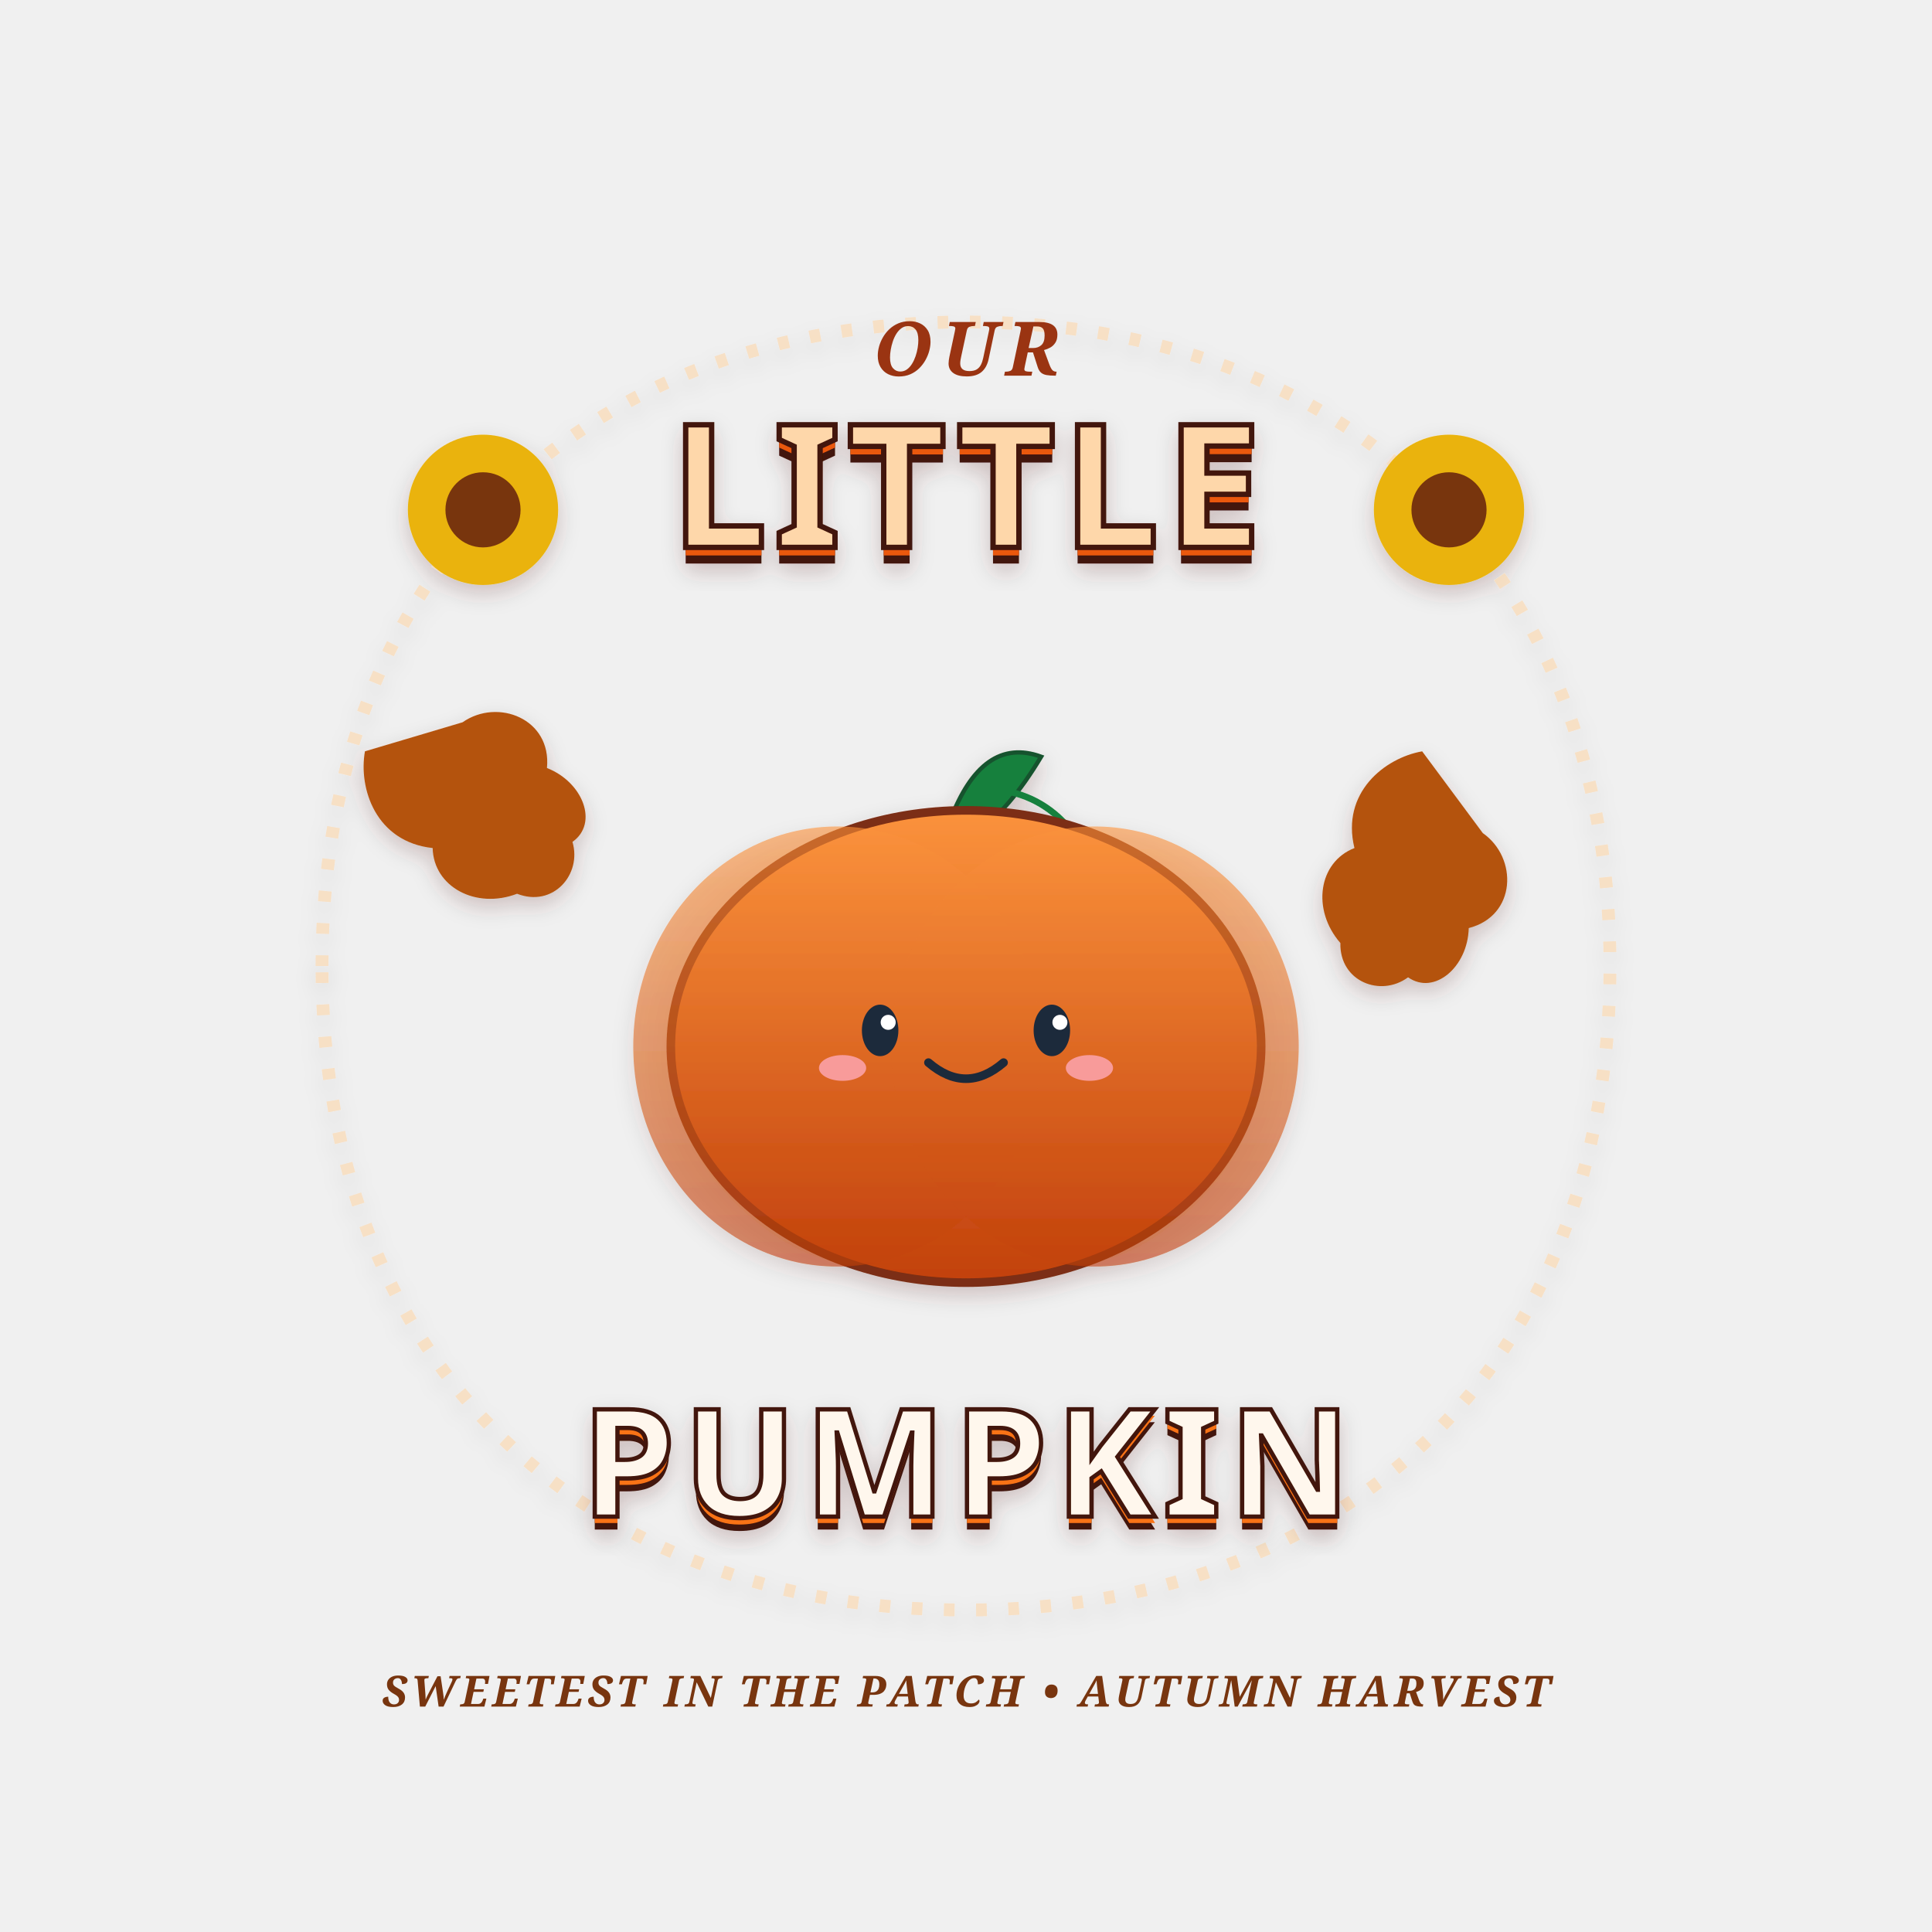
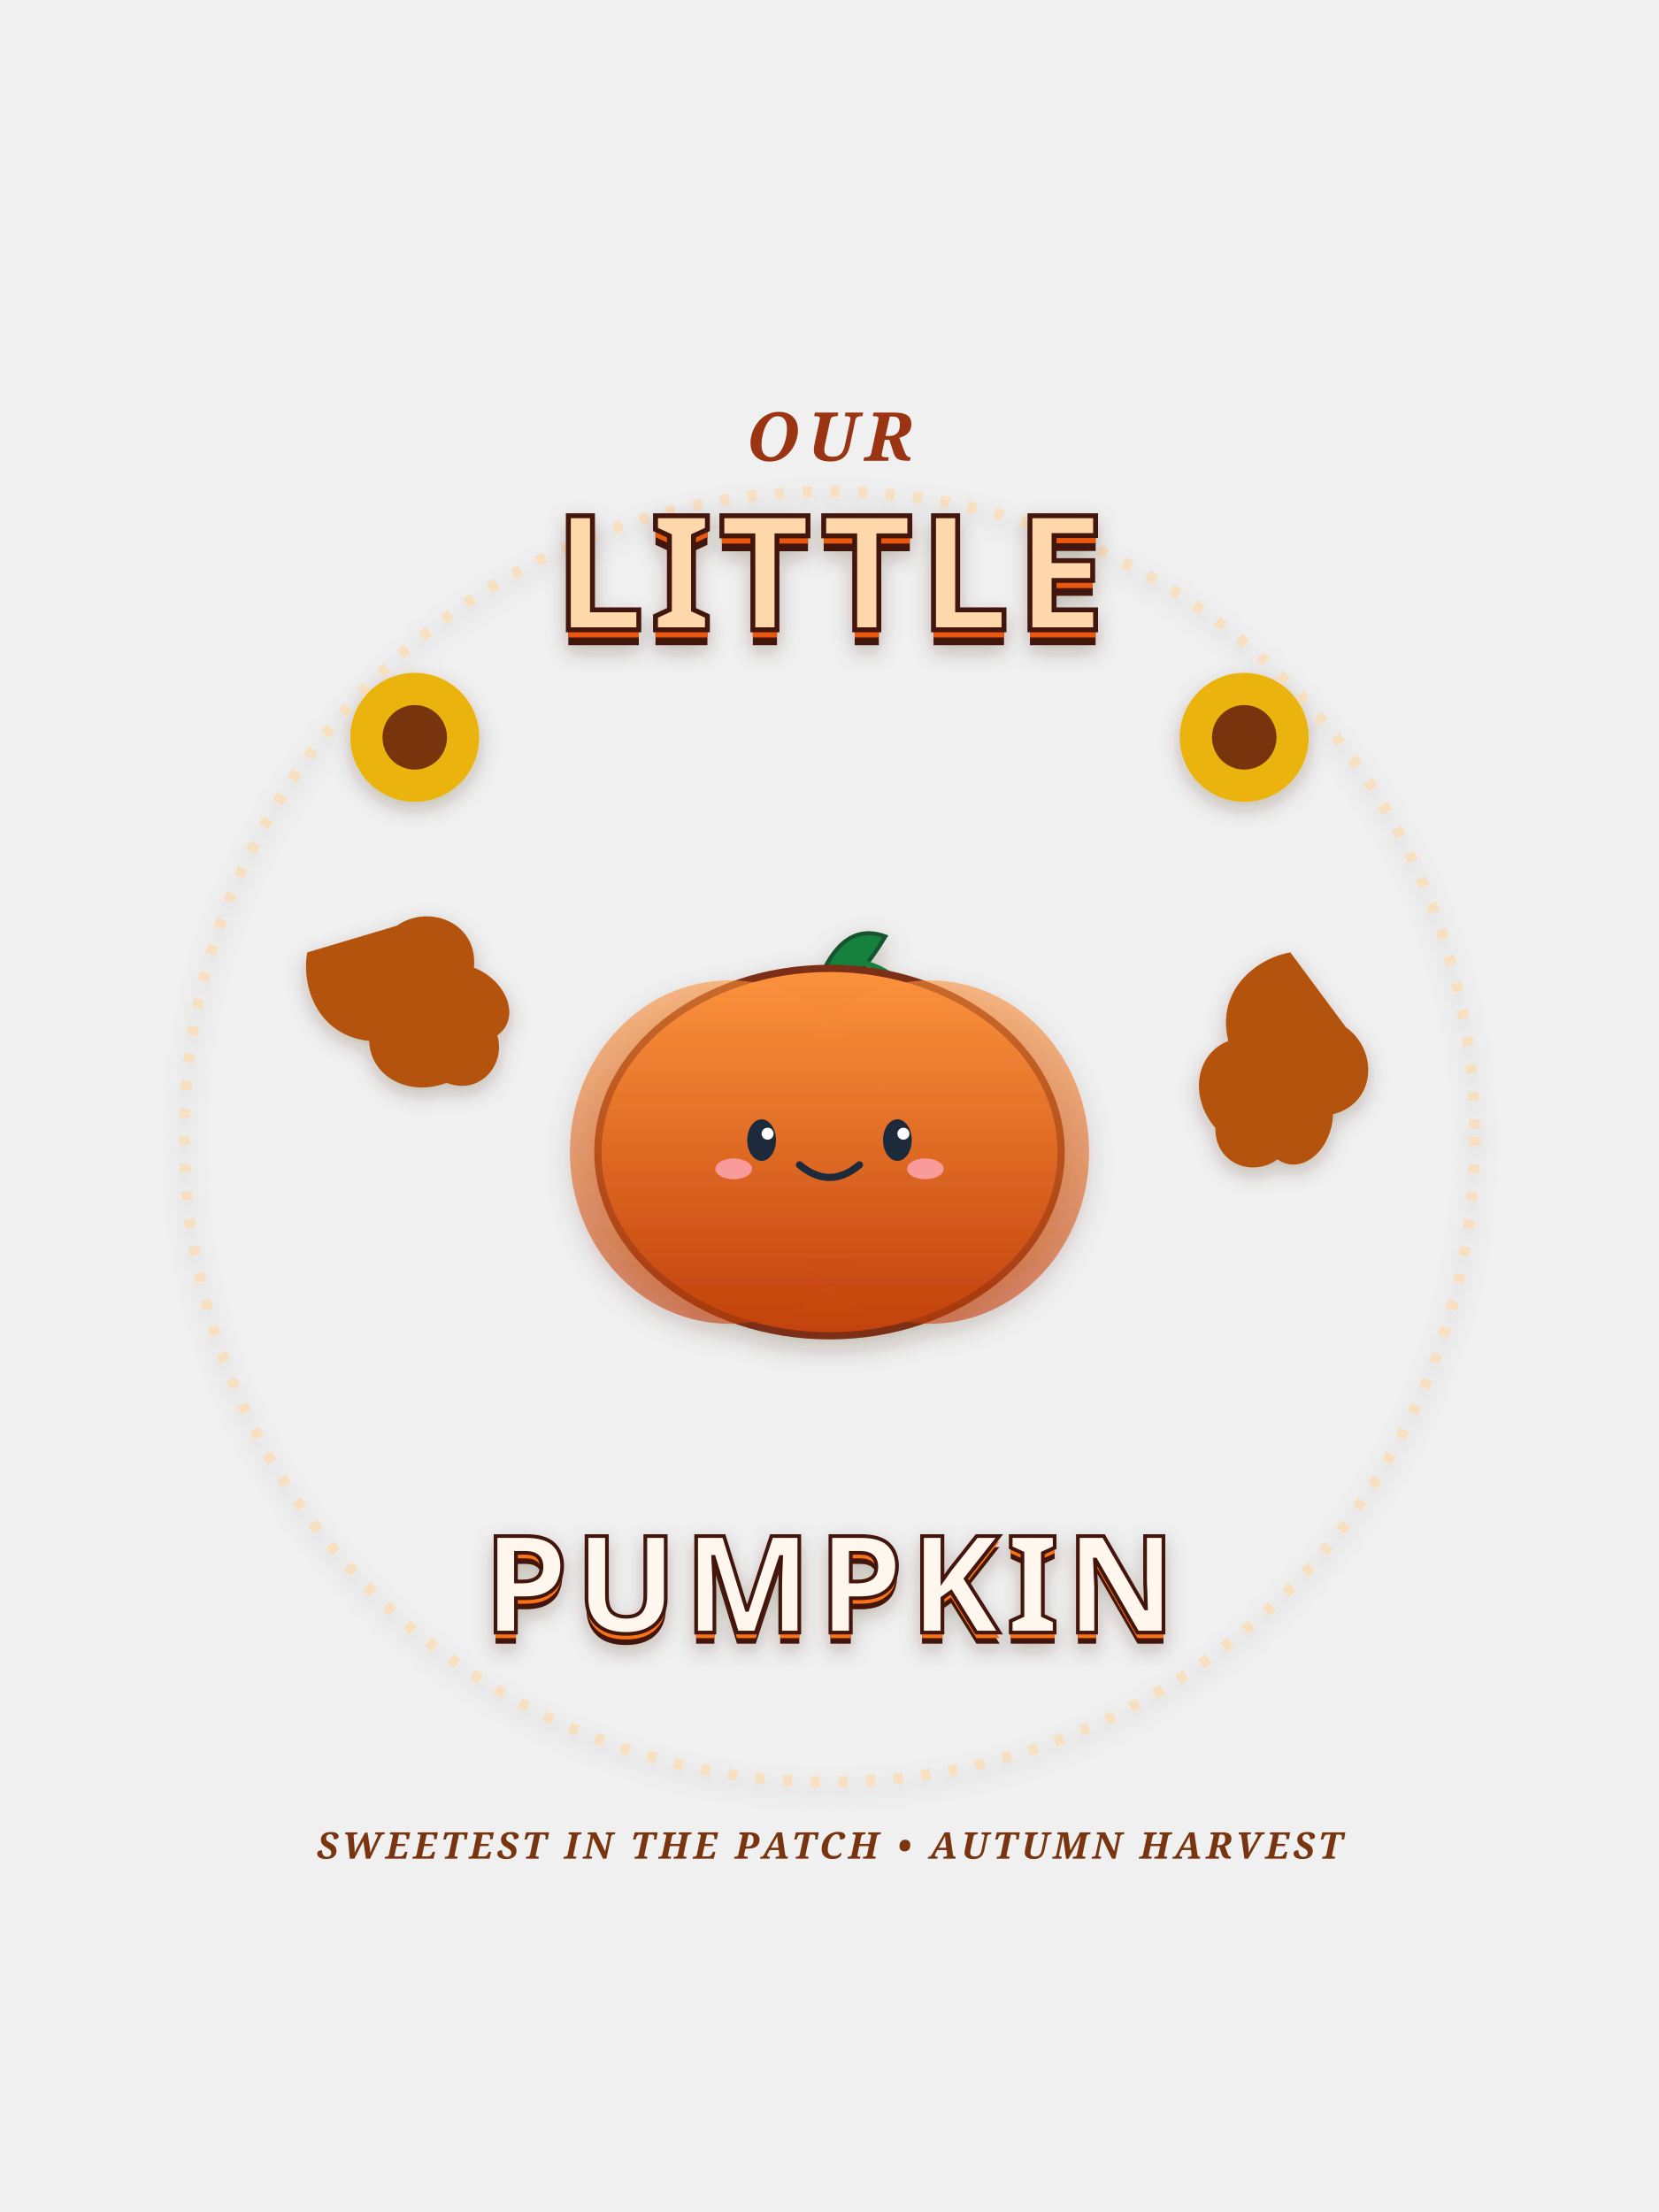
- <svg xmlns="http://www.w3.org/2000/svg" width="3600" height="3600" viewBox="0 0 3600 3600">
+ <svg xmlns="http://www.w3.org/2000/svg" width="5400" height="7200" viewBox="0 0 5400 7200">
  <defs>
-     <filter id="shadow-lp" x="-20%" y="-20%" width="140%" height="140%">
-       <feDropShadow dx="0" dy="16" stdDeviation="20" flood-color="#431407" flood-opacity="0.2" />
+     <filter id="shadow-lp-poster" x="-20%" y="-20%" width="140%" height="140%">
+       <feDropShadow dx="0" dy="24" stdDeviation="30" flood-color="#431407" flood-opacity="0.25" />
    </filter>
-     <linearGradient id="grad-lp-pumpkin" x1="0" y1="0" x2="0" y2="1">
+     <linearGradient id="grad-lp-pumpkin-p" x1="0" y1="0" x2="0" y2="1">
      <stop offset="0%" stop-color="#FB923C" />
      <stop offset="100%" stop-color="#C2410C" />
    </linearGradient>
  </defs>
-   <g filter="url(#shadow-lp)">
-     <path d="M 600,1800 C 600,1050 1100,600 1800,600 C 2500,600 3000,1050 3000,1800 C 3000,2550 2500,3000 1800,3000 C 1100,3000 600,2550 600,1800 Z" fill="none" stroke="#FED7AA" stroke-width="24" stroke-dasharray="20 40" opacity="0.6" />
-     <g transform="translate(680, 1400) rotate(-35)" fill="#B45309">
+   <g filter="url(#shadow-lp-poster)">
+     <circle cx="2700" cy="3700" r="2100" fill="none" stroke="#FED7AA" stroke-width="36" stroke-dasharray="30 60" opacity="0.65" />
+     <g transform="translate(1000, 3100) rotate(-35) scale(1.6)" fill="#B45309">
      <path d="M 0,0 C -50,50 -80,150 0,220 C -40,280 0,360 80,380 C 120,440 200,420 220,360 C 280,360 300,280 260,220 C 320,150 260,60 180,60 Z" />
    </g>
-     <g transform="translate(2650, 1400) rotate(35)" fill="#B45309">
+     <g transform="translate(4200, 3100) rotate(35) scale(1.6)" fill="#B45309">
      <path d="M 0,0 C -50,50 -80,150 0,220 C -40,280 0,360 80,380 C 120,440 200,420 220,360 C 280,360 300,280 260,220 C 320,150 260,60 180,60 Z" />
    </g>
-     <g transform="translate(900, 950)">
+     <g transform="translate(1350, 2400) scale(1.5)">
      <circle cx="0" cy="0" r="140" fill="#EAB308" />
      <circle cx="0" cy="0" r="70" fill="#78350F" />
    </g>
-     <g transform="translate(2700, 950)">
+     <g transform="translate(4050, 2400) scale(1.5)">
      <circle cx="0" cy="0" r="140" fill="#EAB308" />
      <circle cx="0" cy="0" r="70" fill="#78350F" />
    </g>
  </g>
-   <text x="1800" y="700" font-family="'Georgia', serif" font-style="italic" font-size="140" font-weight="700" fill="#9A3412" text-anchor="middle" letter-spacing="16">OUR</text>
-   <g filter="url(#shadow-lp)">
-     <text x="1800" y="1050" font-family="'Impact', 'Arial Black', sans-serif" font-size="320" font-weight="900" fill="#431407" text-anchor="middle" letter-spacing="12">LITTLE</text>
-     <text x="1800" y="1035" font-family="'Impact', 'Arial Black', sans-serif" font-size="320" font-weight="900" fill="#EA580C" text-anchor="middle" letter-spacing="12">LITTLE</text>
-     <text x="1800" y="1020" font-family="'Impact', 'Arial Black', sans-serif" font-size="320" font-weight="900" fill="#FED7AA" text-anchor="middle" letter-spacing="12" stroke="#431407" stroke-width="10">LITTLE</text>
+   <text x="2700" y="1500" font-family="'Georgia', serif" font-style="italic" font-size="220" font-weight="700" fill="#9A3412" text-anchor="middle" letter-spacing="24">OUR</text>
+   <g filter="url(#shadow-lp-poster)">
+     <text x="2700" y="2100" font-family="'Impact', 'Arial Black', sans-serif" font-size="520" font-weight="900" fill="#431407" text-anchor="middle" letter-spacing="20">LITTLE</text>
+     <text x="2700" y="2075" font-family="'Impact', 'Arial Black', sans-serif" font-size="520" font-weight="900" fill="#EA580C" text-anchor="middle" letter-spacing="20">LITTLE</text>
+     <text x="2700" y="2050" font-family="'Impact', 'Arial Black', sans-serif" font-size="520" font-weight="900" fill="#FED7AA" text-anchor="middle" letter-spacing="20" stroke="#431407" stroke-width="16">LITTLE</text>
  </g>
-   <g transform="translate(1800, 1950)" filter="url(#shadow-lp)">
-     <path d="M -30,-420 Q 30,-580 140,-540 Q 80,-440 20,-400 Z" fill="#15803D" stroke="#14532D" stroke-width="8" />
-     <path d="M 30,-480 Q 120,-480 180,-420 Q 140,-380 200,-350" fill="none" stroke="#15803D" stroke-width="12" stroke-linecap="round" />
-     <ellipse cx="0" cy="0" rx="550" ry="440" fill="url(#grad-lp-pumpkin)" stroke="#7C2D12" stroke-width="16" />
-     <ellipse cx="-240" cy="0" rx="380" ry="410" fill="url(#grad-lp-pumpkin)" opacity="0.6" />
-     <ellipse cx="240" cy="0" rx="380" ry="410" fill="url(#grad-lp-pumpkin)" opacity="0.6" />
-     <ellipse cx="-160" cy="-30" rx="34" ry="48" fill="#1E293B" />
-     <ellipse cx="160" cy="-30" rx="34" ry="48" fill="#1E293B" />
-     <circle cx="-145" cy="-45" r="14" fill="#FFFFFF" />
-     <circle cx="175" cy="-45" r="14" fill="#FFFFFF" />
-     <ellipse cx="-230" cy="40" rx="44" ry="24" fill="#FDA4AF" opacity="0.85" />
-     <ellipse cx="230" cy="40" rx="44" ry="24" fill="#FDA4AF" opacity="0.85" />
-     <path d="M -70,30 Q 0,90 70,30" fill="none" stroke="#1E293B" stroke-width="16" stroke-linecap="round" />
+   <g transform="translate(2700, 3750) scale(1.3)" filter="url(#shadow-lp-poster)">
+     <path d="M -30,-420 Q 30,-580 140,-540 Q 80,-440 20,-400 Z" fill="#15803D" stroke="#14532D" stroke-width="10" />
+     <path d="M 30,-480 Q 120,-480 180,-420 Q 140,-380 200,-350" fill="none" stroke="#15803D" stroke-width="14" stroke-linecap="round" />
+     <ellipse cx="0" cy="0" rx="580" ry="460" fill="url(#grad-lp-pumpkin-p)" stroke="#7C2D12" stroke-width="18" />
+     <ellipse cx="-250" cy="0" rx="400" ry="430" fill="url(#grad-lp-pumpkin-p)" opacity="0.6" />
+     <ellipse cx="250" cy="0" rx="400" ry="430" fill="url(#grad-lp-pumpkin-p)" opacity="0.6" />
+     <ellipse cx="-170" cy="-30" rx="36" ry="52" fill="#1E293B" />
+     <ellipse cx="170" cy="-30" rx="36" ry="52" fill="#1E293B" />
+     <circle cx="-155" cy="-46" r="15" fill="#FFFFFF" />
+     <circle cx="185" cy="-46" r="15" fill="#FFFFFF" />
+     <ellipse cx="-240" cy="42" rx="46" ry="26" fill="#FDA4AF" opacity="0.85" />
+     <ellipse cx="240" cy="42" rx="46" ry="26" fill="#FDA4AF" opacity="0.85" />
+     <path d="M -75,32 Q 0,95 75,32" fill="none" stroke="#1E293B" stroke-width="18" stroke-linecap="round" />
  </g>
-   <g transform="translate(1800, 2850)" filter="url(#shadow-lp)">
-     <text x="0" y="0" font-family="'Impact', 'Arial Black', sans-serif" font-size="280" font-weight="900" fill="#431407" text-anchor="middle" letter-spacing="14">PUMPKIN</text>
-     <text x="0" y="-12" font-family="'Impact', 'Arial Black', sans-serif" font-size="280" font-weight="900" fill="#F97316" text-anchor="middle" letter-spacing="14">PUMPKIN</text>
-     <text x="0" y="-24" font-family="'Impact', 'Arial Black', sans-serif" font-size="280" font-weight="900" fill="#FFF7ED" text-anchor="middle" letter-spacing="14" stroke="#431407" stroke-width="8">PUMPKIN</text>
+   <g transform="translate(2700, 5350)" filter="url(#shadow-lp-poster)">
+     <text x="0" y="0" font-family="'Impact', 'Arial Black', sans-serif" font-size="440" font-weight="900" fill="#431407" text-anchor="middle" letter-spacing="22">PUMPKIN</text>
+     <text x="0" y="-18" font-family="'Impact', 'Arial Black', sans-serif" font-size="440" font-weight="900" fill="#F97316" text-anchor="middle" letter-spacing="22">PUMPKIN</text>
+     <text x="0" y="-36" font-family="'Impact', 'Arial Black', sans-serif" font-size="440" font-weight="900" fill="#FFF7ED" text-anchor="middle" letter-spacing="22" stroke="#431407" stroke-width="12">PUMPKIN</text>
  </g>
-   <text x="1800" y="3180" font-family="'Georgia', serif" font-style="italic" font-size="80" font-weight="700" fill="#78350F" text-anchor="middle" letter-spacing="8">SWEETEST IN THE PATCH • AUTUMN HARVEST</text>
+   <text x="2700" y="6050" font-family="'Georgia', serif" font-style="italic" font-size="120" font-weight="700" fill="#78350F" text-anchor="middle" letter-spacing="14">SWEETEST IN THE PATCH • AUTUMN HARVEST</text>
</svg>
